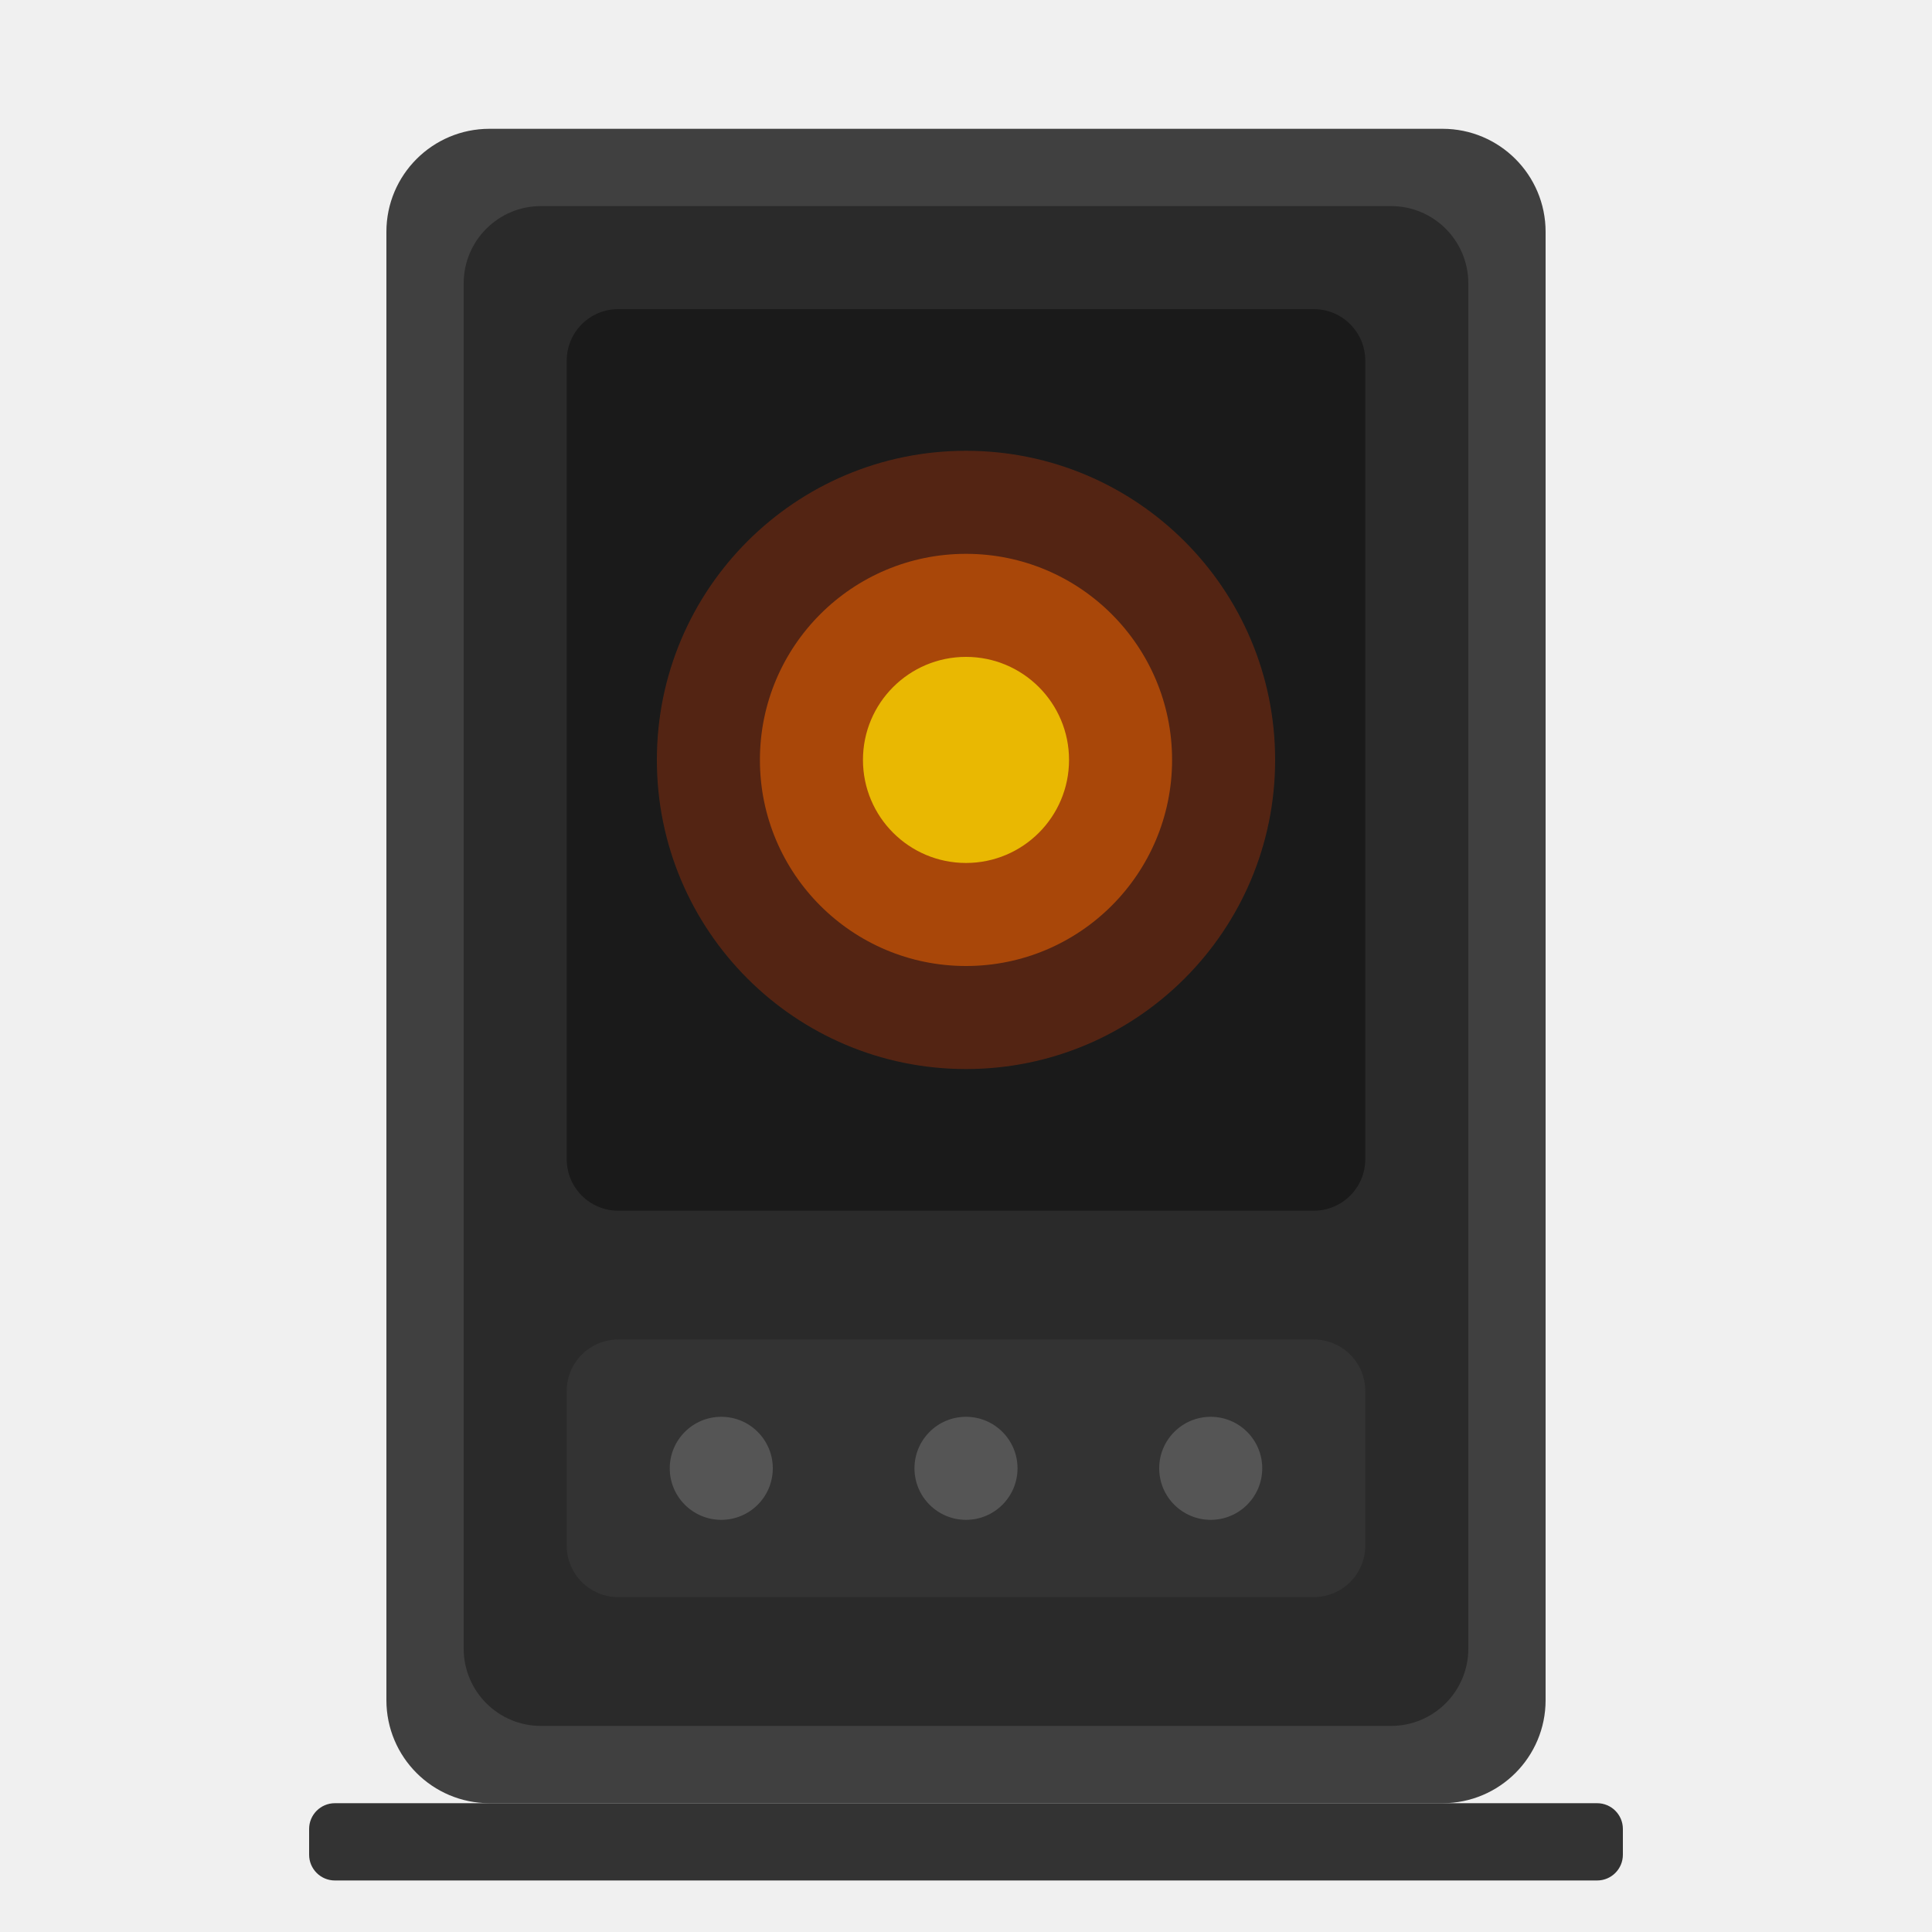
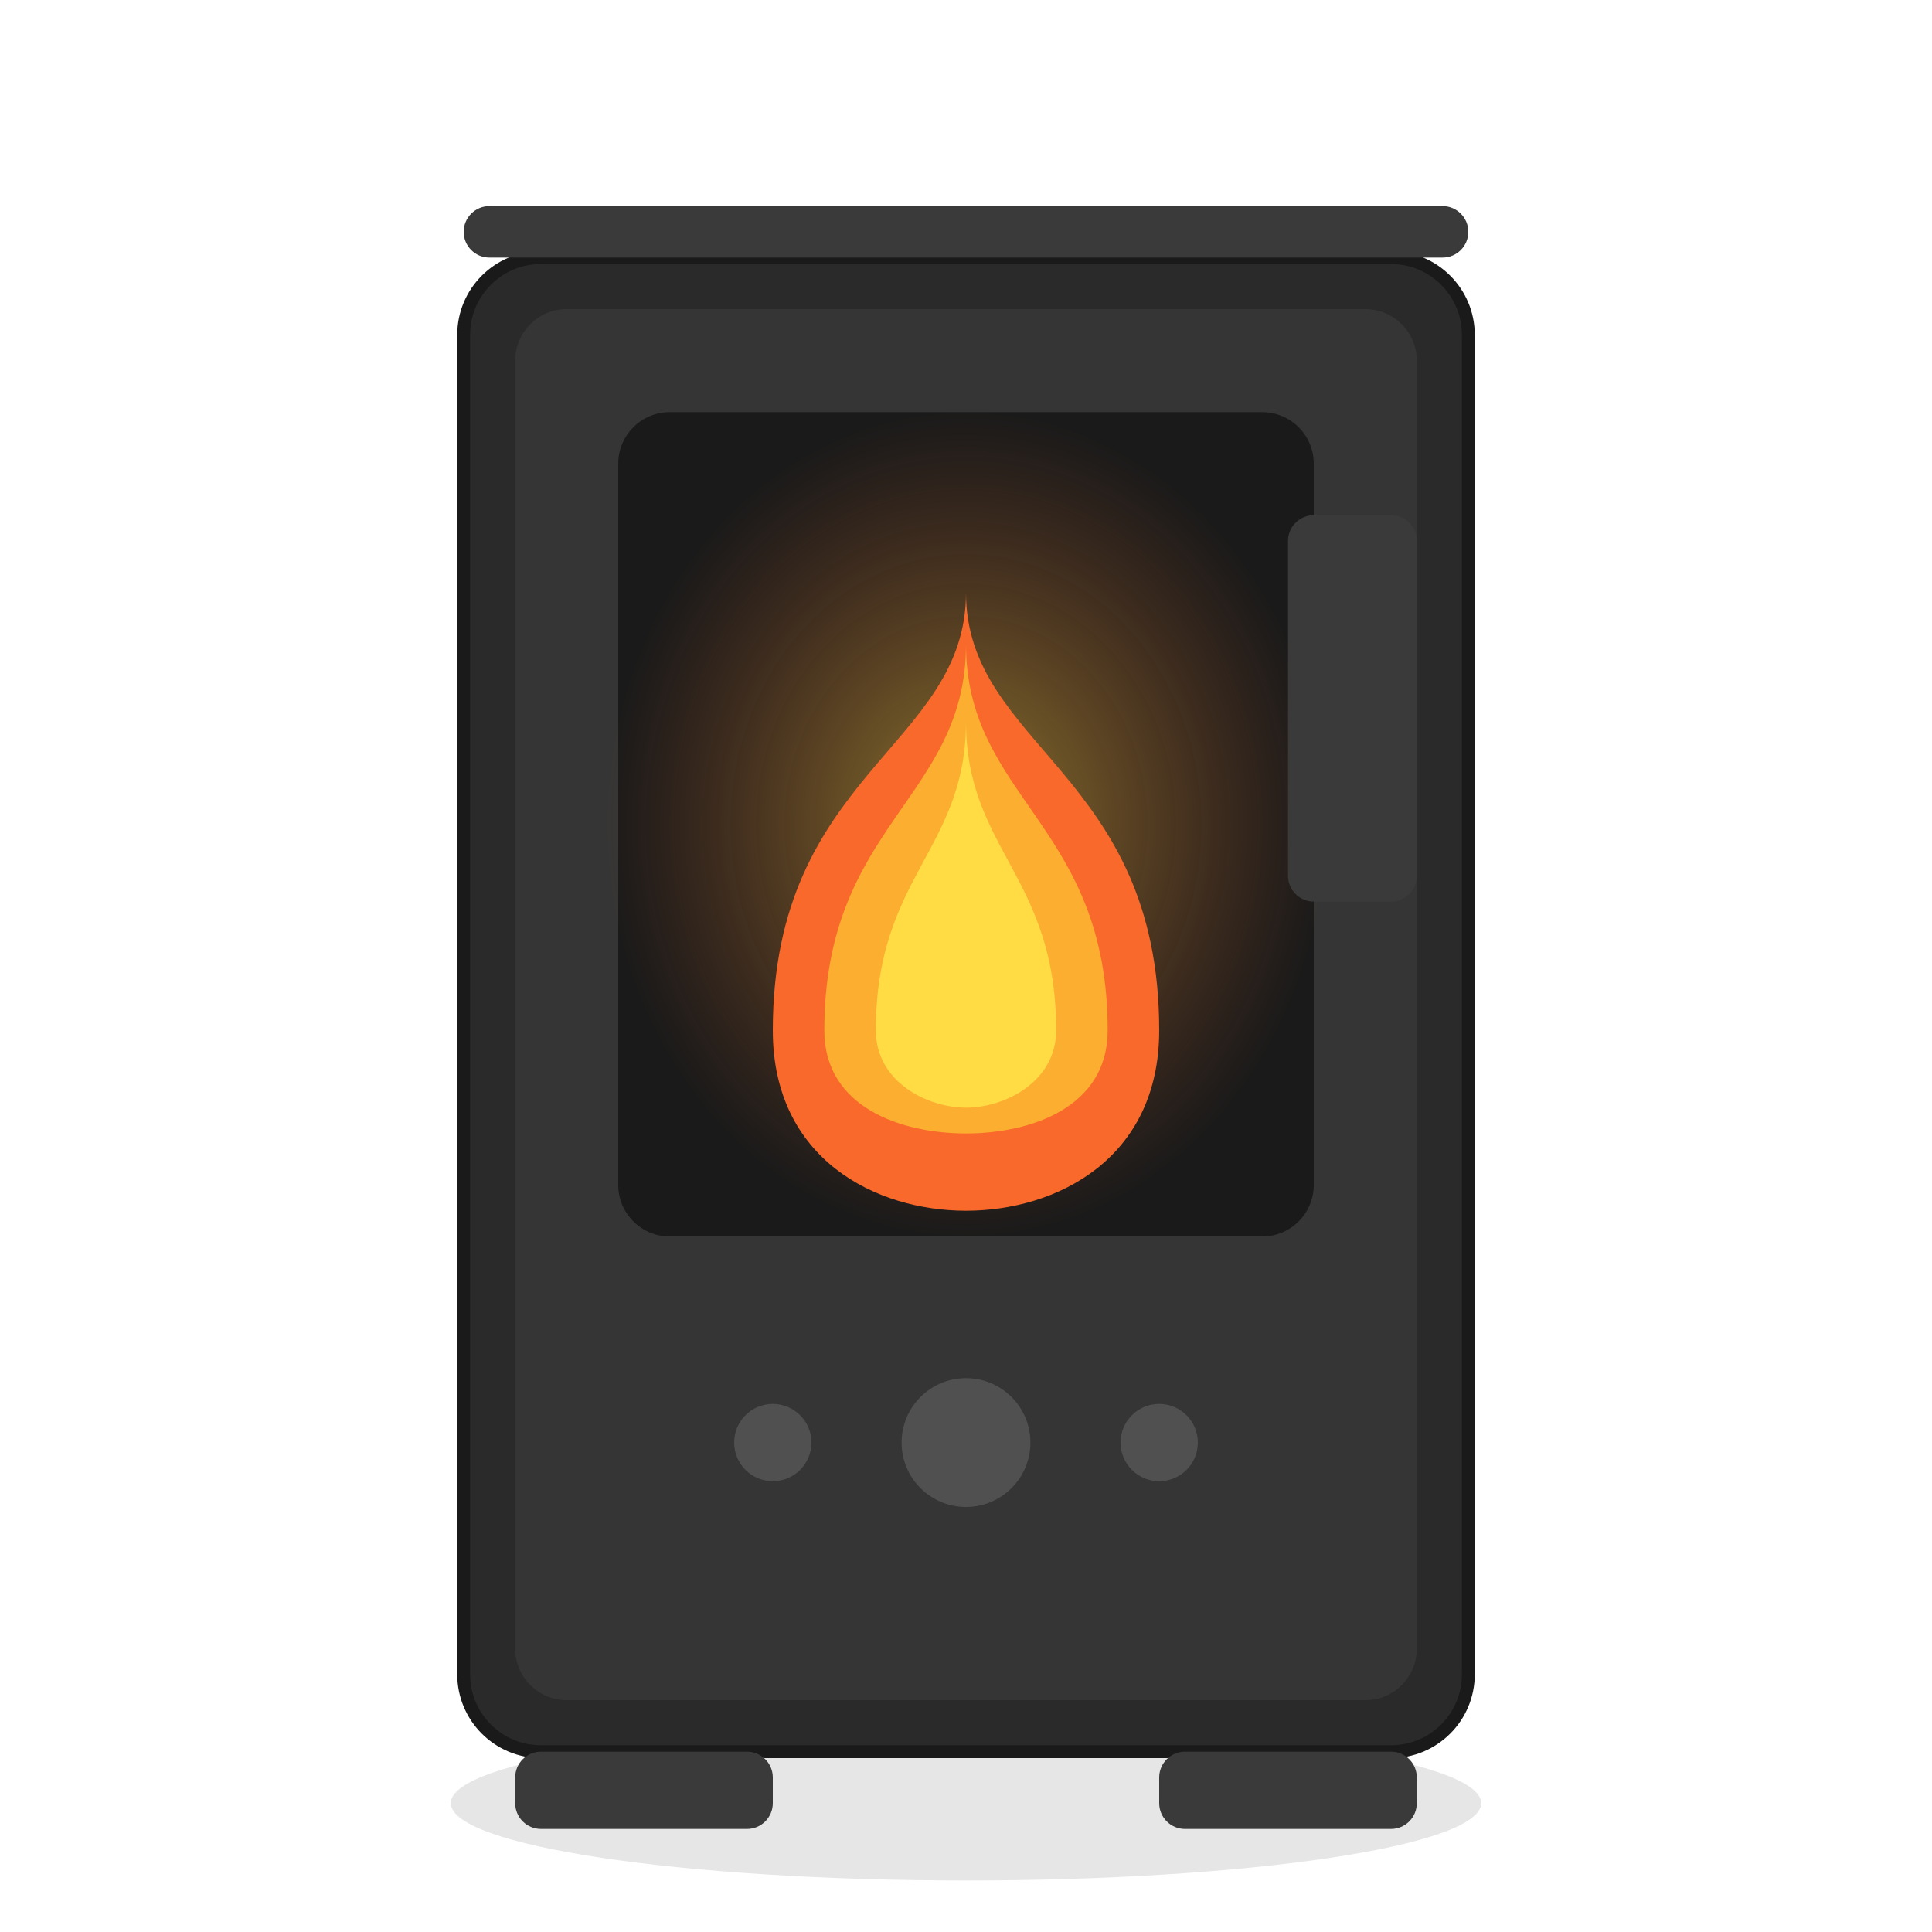
<svg xmlns="http://www.w3.org/2000/svg" width="75" height="75" viewBox="0 0 75 75" fill="none">
-   <rect x="15" y="5" width="45" height="65" rx="4" fill="#404040" />
-   <rect x="18" y="8" width="39" height="59" rx="3" fill="#2A2A2A" />
-   <rect x="22" y="12" width="31" height="35" rx="2" fill="#1a1a1a" />
-   <circle cx="37.5" cy="29.5" r="12" fill="#FF4500" opacity="0.25" />
-   <circle cx="37.5" cy="29.5" r="8" fill="#FF6A00" opacity="0.5" />
-   <circle cx="37.5" cy="29.5" r="4" fill="#FFDD00" opacity="0.75" />
-   <rect x="22" y="52" width="31" height="10" rx="2" fill="#333333" />
-   <circle cx="28" cy="57" r="2" fill="#555555" />
-   <circle cx="37.5" cy="57" r="2" fill="#555555" />
-   <circle cx="47" cy="57" r="2" fill="#555555" />
-   <rect x="12" y="70" width="51" height="3" rx="1" fill="#333333" />
+   <rect width="75" height="75" fill="#FFFFFF" />
+   <ellipse cx="37.5" cy="70" rx="20" ry="3" fill="#000000" opacity="0.1" />
+   <rect x="18" y="10" width="39" height="58" rx="3" fill="#2a2a2a" stroke="#1a1a1a" stroke-width="0.5" />
+   <rect x="20" y="12" width="35" height="54" rx="2" fill="#353535" />
+   <rect x="24" y="16" width="27" height="32" rx="2" fill="#1a1a1a" />
+   <defs>
+     <radialGradient id="glow">
+       <stop offset="0%" style="stop-color:#ffdb44;stop-opacity:0.5" />
+       <stop offset="100%" style="stop-color:#f8692b;stop-opacity:0" />
+     </radialGradient>
+   </defs>
+   <ellipse cx="37.5" cy="32" rx="14" ry="16" fill="url(#glow)" />
+   <path d="M30 40C30 30 37.5 29 37.5 23C37.5 29 45 30 45 40C45 45 41 47 37.5 47C34 47 30 45 30 40Z" fill="#f8692b" />
+   <path d="M32 40C32 32 37.5 31 37.5 25C37.5 31 43 32 43 40C43 43 40 44 37.5 44C35 44 32 43 32 40Z" fill="#fcae30" />
+   <path d="M34 40C34 34 37.5 33 37.5 28C37.5 33 41 34 41 40C41 42 39 43 37.5 43C36 43 34 42 34 40Z" fill="#ffdb44" />
+   <rect x="18" y="8" width="39" height="2" rx="1" fill="#3a3a3a" />
+   <rect x="20" y="68" width="10" height="3" rx="1" fill="#3a3a3a" />
+   <rect x="45" y="68" width="10" height="3" rx="1" fill="#3a3a3a" />
+   <circle cx="37.5" cy="56" r="2.5" fill="#505050" />
+   <circle cx="30" cy="56" r="1.5" fill="#505050" />
+   <circle cx="45" cy="56" r="1.5" fill="#505050" />
+   <rect x="50" y="20" width="5" height="15" rx="1" fill="#3a3a3a" />
</svg>
